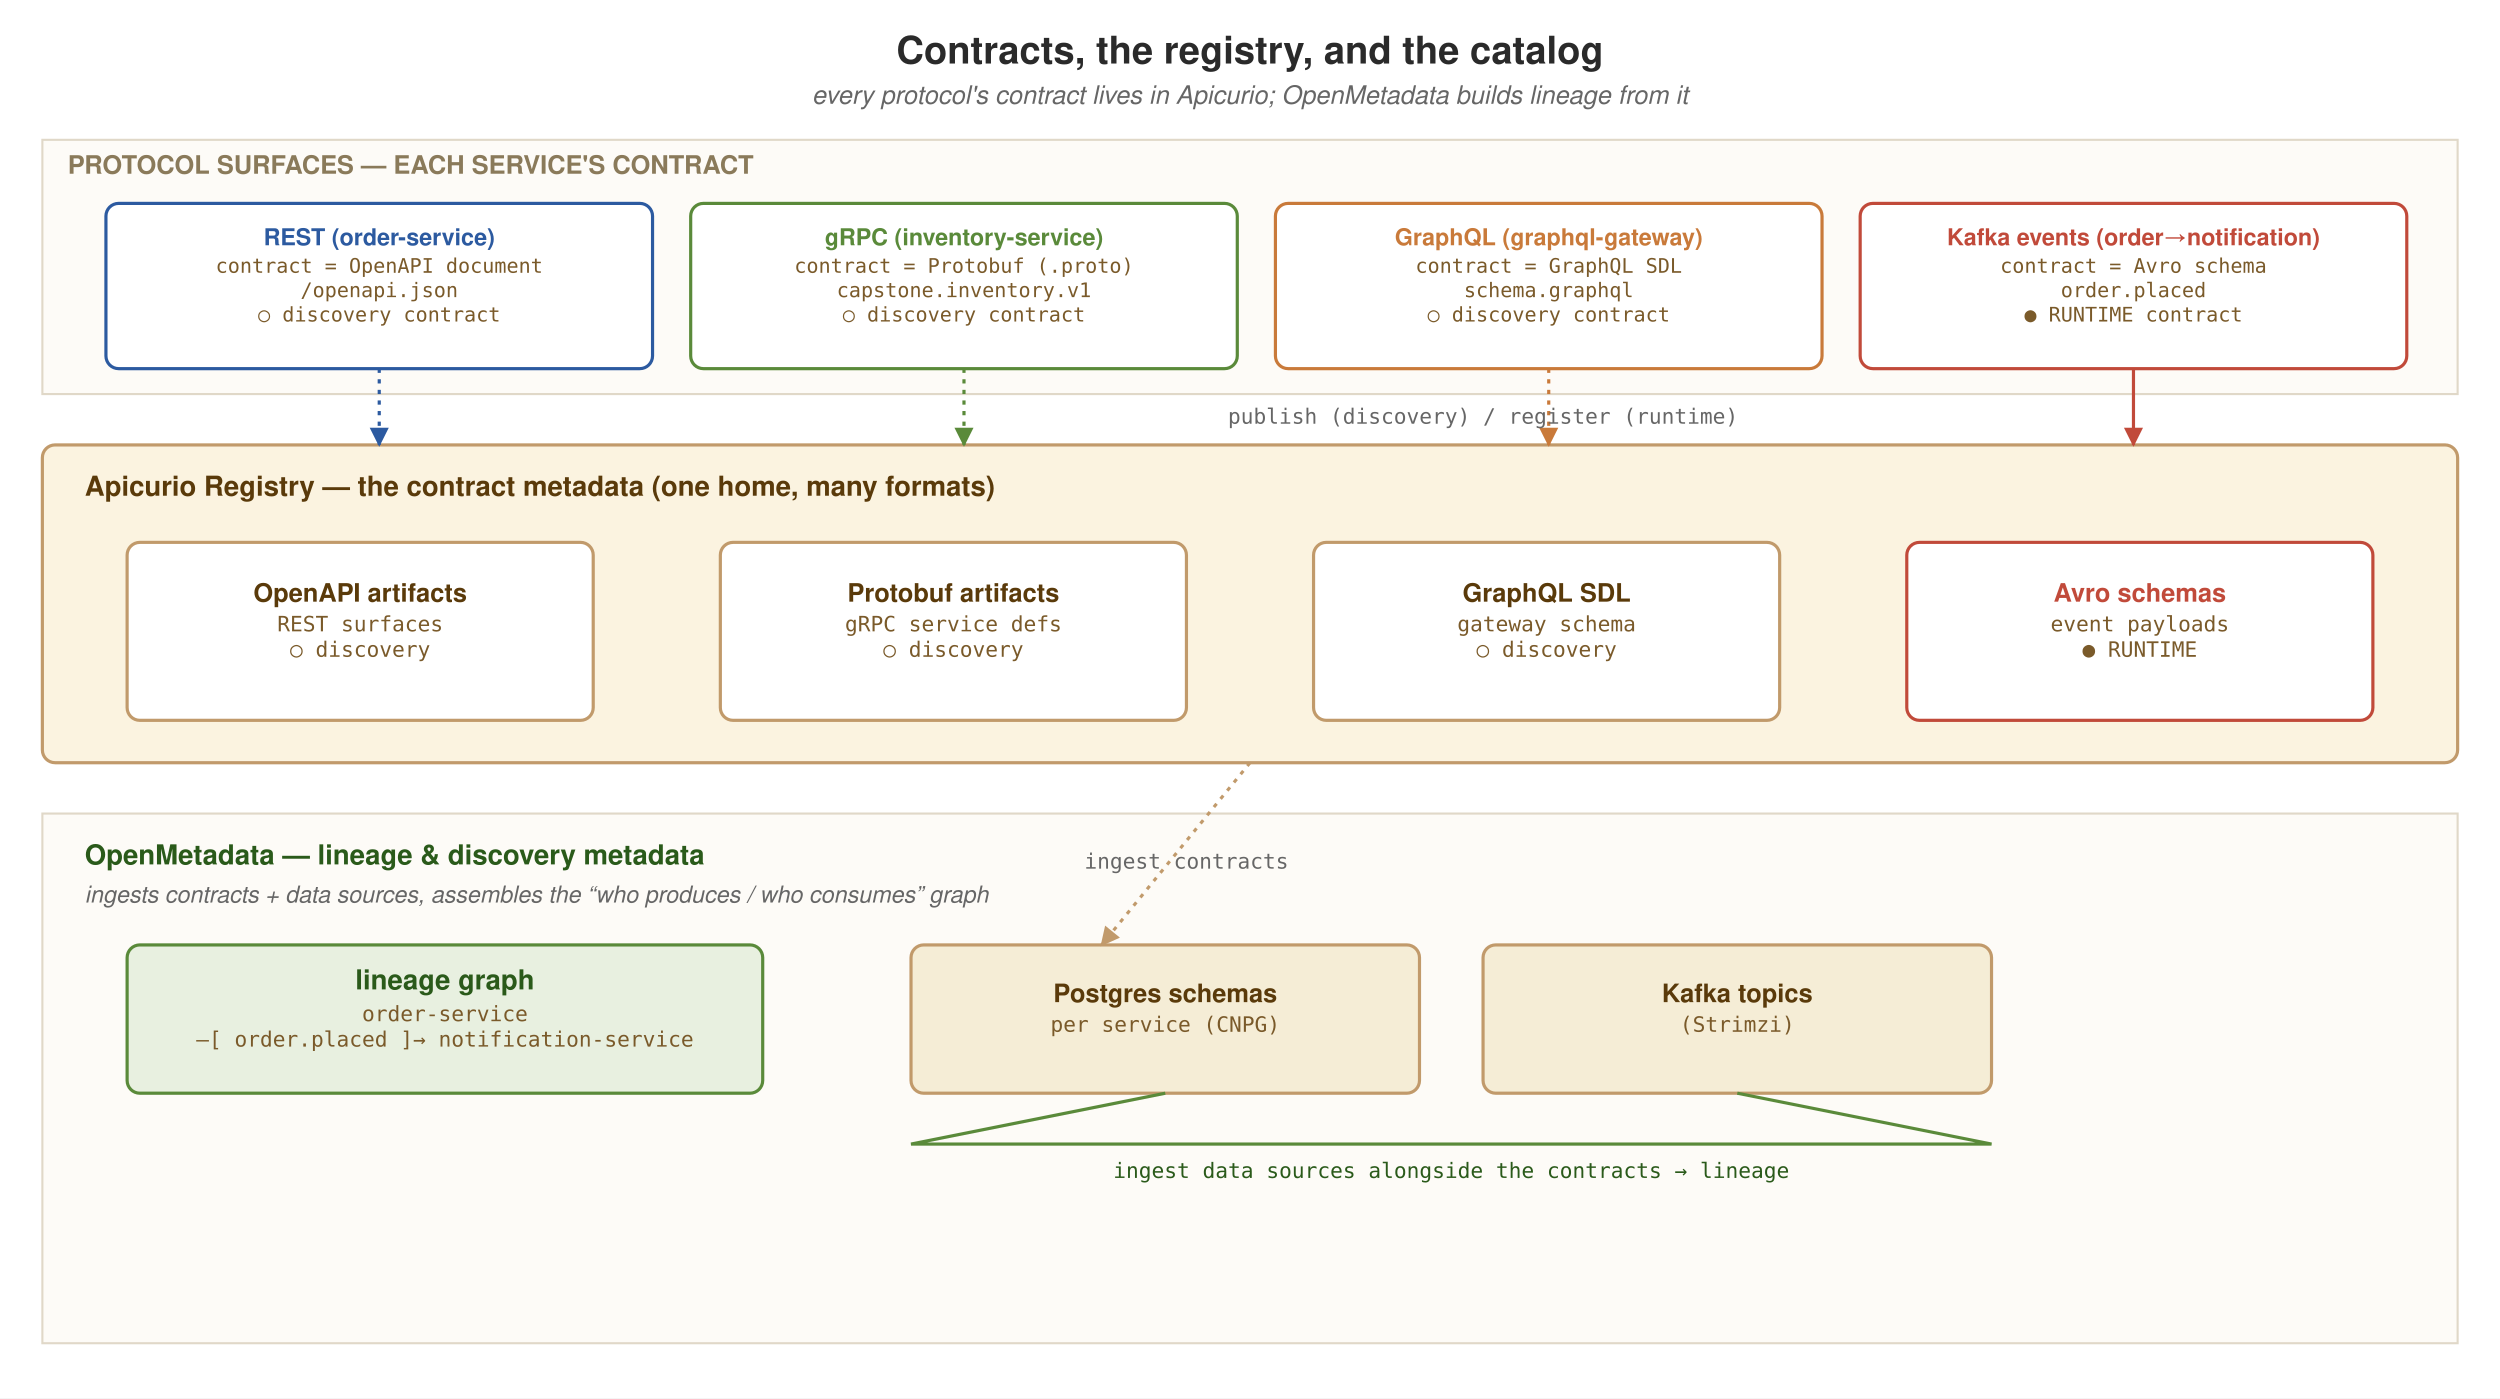
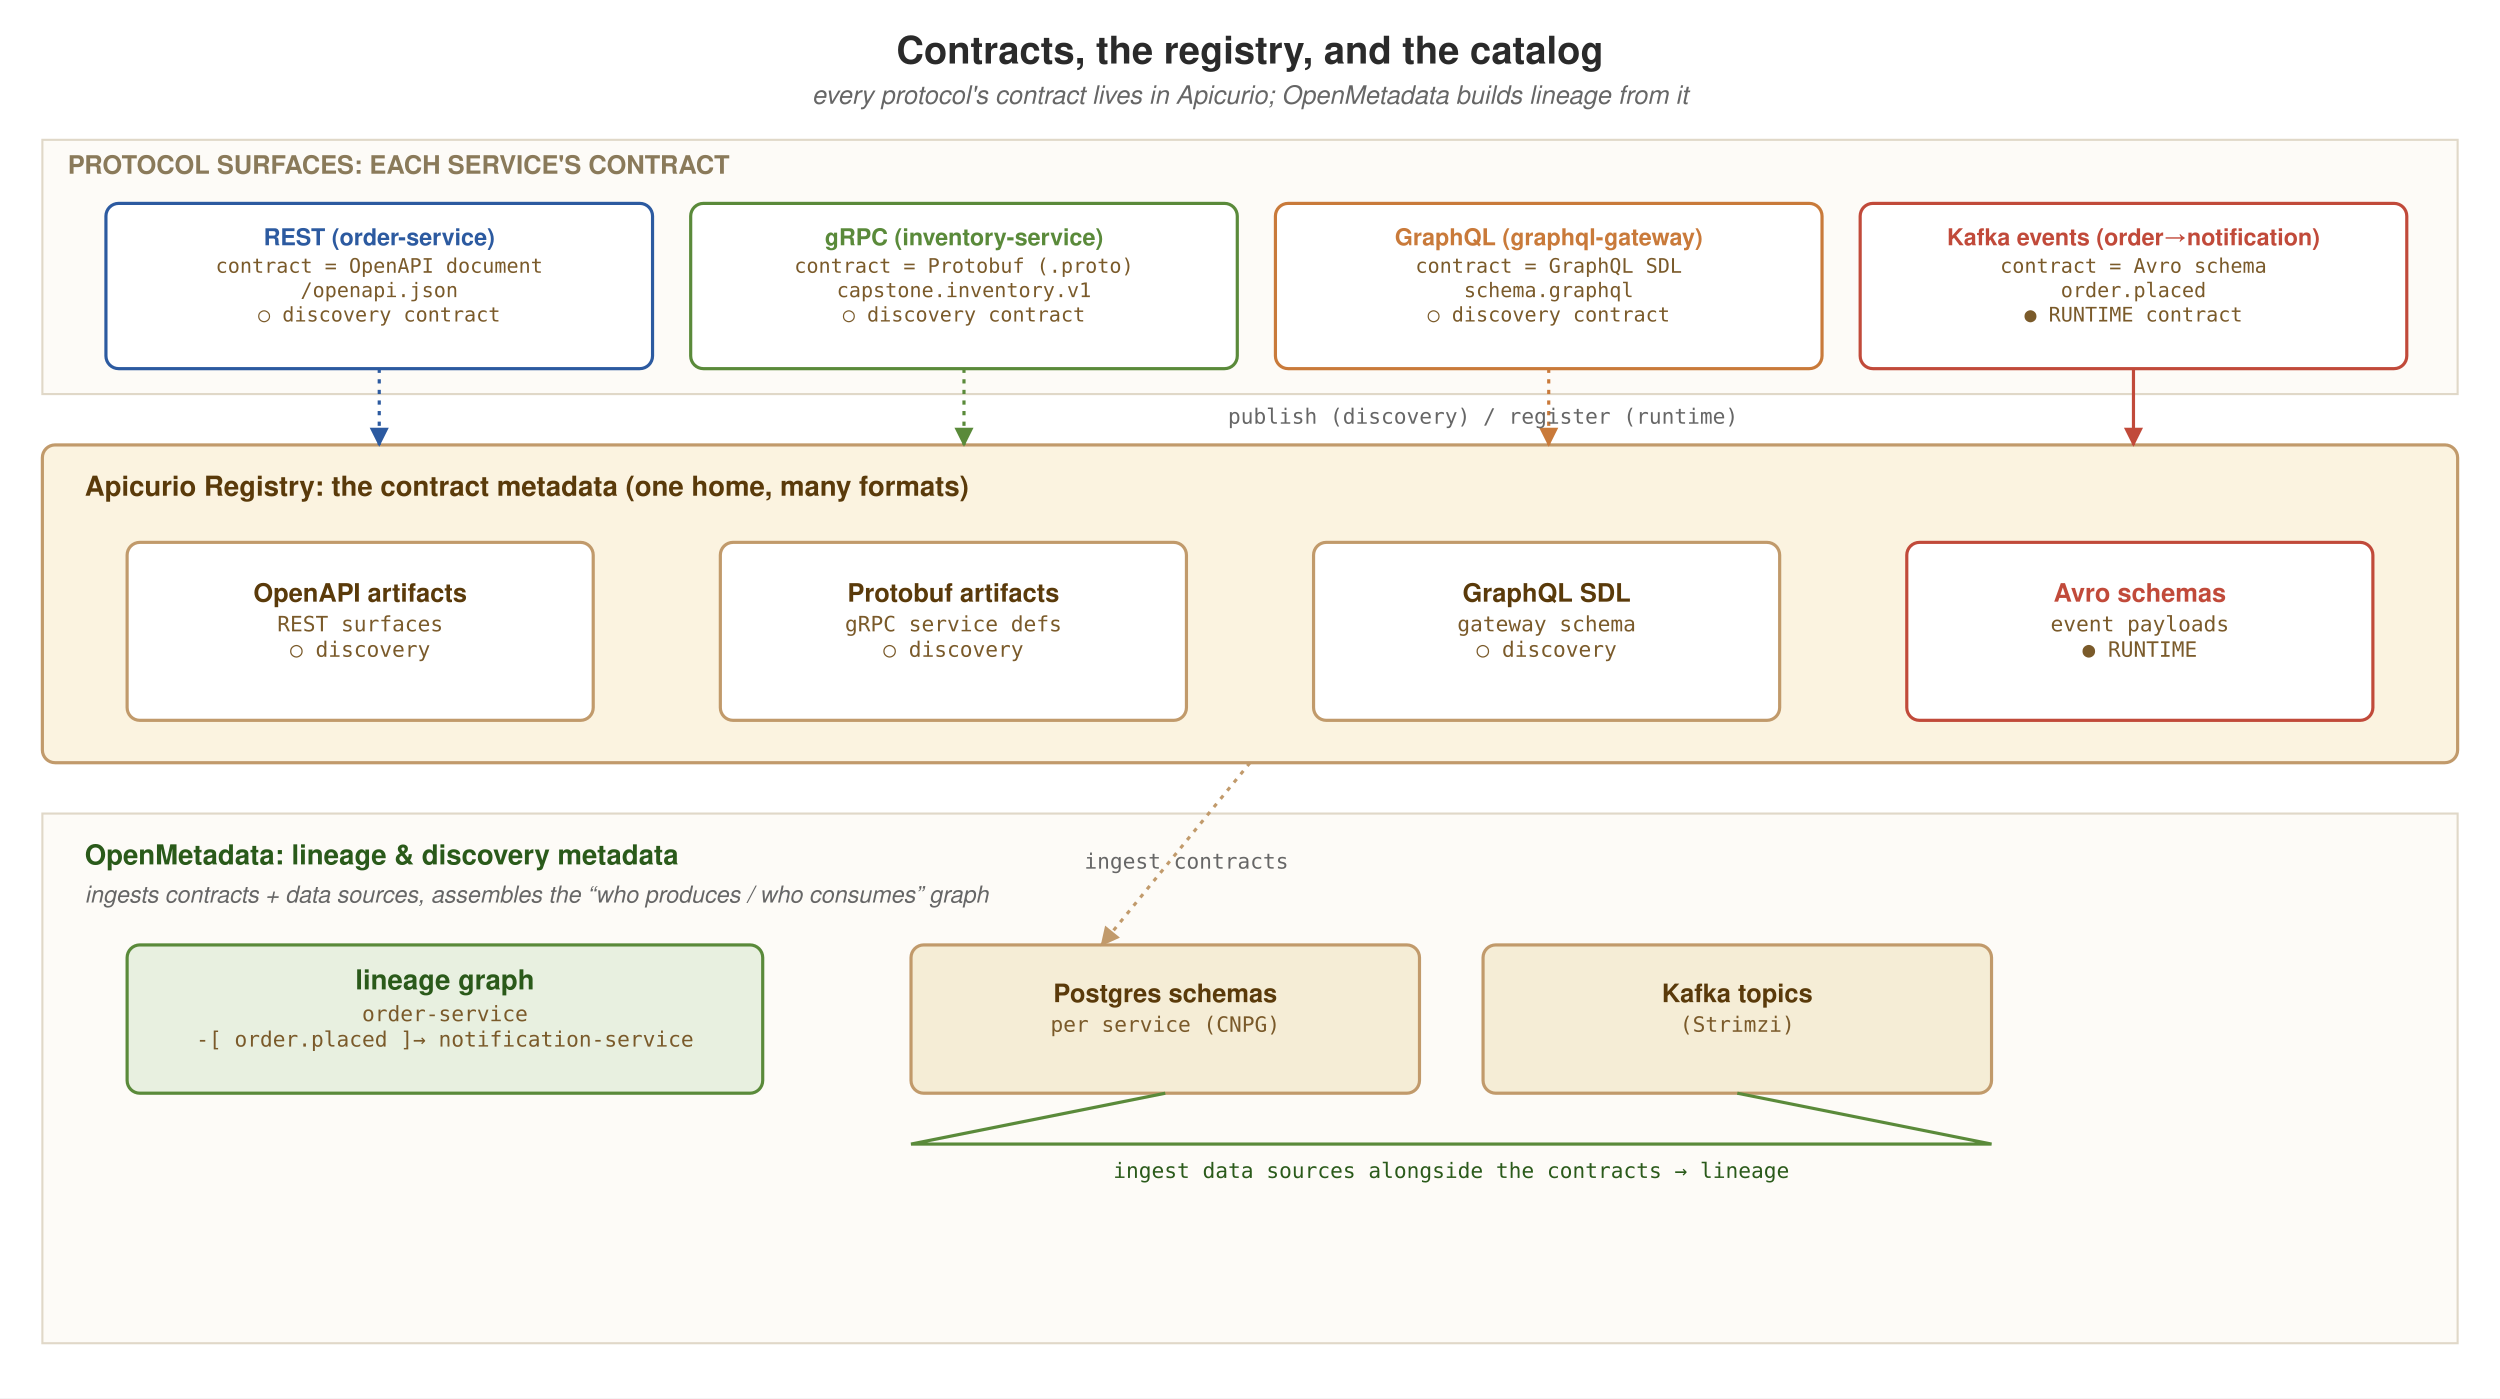
<svg xmlns="http://www.w3.org/2000/svg" viewBox="0 0 1180 660" font-family="Helvetica, -apple-system, 'Segoe UI', Roboto, sans-serif">
  <rect x="0" y="0" width="1180" height="660" fill="#ffffff" />
  <defs>
    <marker id="mk_2c5aa0_dotted" viewBox="0 0 10 10" refX="9" refY="5" markerWidth="6" markerHeight="6" orient="auto">
      <path d="M0,0 L10,5 L0,10 z" fill="#2c5aa0" />
    </marker>
    <marker id="mk_5a8a3a_dotted" viewBox="0 0 10 10" refX="9" refY="5" markerWidth="6" markerHeight="6" orient="auto">
      <path d="M0,0 L10,5 L0,10 z" fill="#5a8a3a" />
    </marker>
    <marker id="mk_5a8a3a_solid" viewBox="0 0 10 10" refX="9" refY="5" markerWidth="6" markerHeight="6" orient="auto">
      <path d="M0,0 L10,5 L0,10 z" fill="#5a8a3a" />
    </marker>
    <marker id="mk_c14a3a_solid" viewBox="0 0 10 10" refX="9" refY="5" markerWidth="6" markerHeight="6" orient="auto">
      <path d="M0,0 L10,5 L0,10 z" fill="#c14a3a" />
    </marker>
    <marker id="mk_c19a6b_dotted" viewBox="0 0 10 10" refX="9" refY="5" markerWidth="6" markerHeight="6" orient="auto">
      <path d="M0,0 L10,5 L0,10 z" fill="#c19a6b" />
    </marker>
    <marker id="mk_c97a3a_dotted" viewBox="0 0 10 10" refX="9" refY="5" markerWidth="6" markerHeight="6" orient="auto">
      <path d="M0,0 L10,5 L0,10 z" fill="#c97a3a" />
    </marker>
  </defs>
  <text x="590" y="30" font-size="18" fill="#2a2a2a" text-anchor="middle" font-weight="700">Contracts, the registry, and the catalog</text>
  <text x="590" y="49" font-size="12" fill="#666666" text-anchor="middle" font-style="italic">every protocol's contract lives in Apicurio; OpenMetadata builds lineage from it</text>
  <rect x="20" y="66" width="1140" height="120" fill="#fdfbf7" stroke="#e0d8c8" stroke-width="1" />
-   <text x="32" y="82" font-size="12" fill="#8a7a5a" text-anchor="start" font-weight="600">PROTOCOL SURFACES — EACH SERVICE'S CONTRACT</text>
+   <text x="32" y="82" font-size="12" fill="#8a7a5a" text-anchor="start" font-weight="600">PROTOCOL SURFACES: EACH SERVICE'S CONTRACT</text>
  <rect x="50" y="96" width="258" height="78" fill="#ffffff" stroke="#2c5aa0" stroke-width="1.5" rx="6" />
  <text x="179.0" y="115.75" font-size="11" fill="#2c5aa0" text-anchor="middle" font-weight="600">REST  (order-service)</text>
  <text x="179.0" y="128.75" font-size="9.5" fill="#7a5a2a" text-anchor="middle" font-family="'SF Mono', Menlo, monospace">contract = OpenAPI document</text>
  <text x="179.0" y="140.25" font-size="9.5" fill="#7a5a2a" text-anchor="middle" font-family="'SF Mono', Menlo, monospace">/openapi.json</text>
  <text x="179.0" y="151.75" font-size="9.5" fill="#7a5a2a" text-anchor="middle" font-family="'SF Mono', Menlo, monospace">○ discovery contract</text>
  <rect x="326" y="96" width="258" height="78" fill="#ffffff" stroke="#5a8a3a" stroke-width="1.5" rx="6" />
  <text x="455.0" y="115.75" font-size="11" fill="#5a8a3a" text-anchor="middle" font-weight="600">gRPC  (inventory-service)</text>
  <text x="455.0" y="128.75" font-size="9.5" fill="#7a5a2a" text-anchor="middle" font-family="'SF Mono', Menlo, monospace">contract = Protobuf (.proto)</text>
  <text x="455.0" y="140.25" font-size="9.5" fill="#7a5a2a" text-anchor="middle" font-family="'SF Mono', Menlo, monospace">capstone.inventory.v1</text>
  <text x="455.0" y="151.75" font-size="9.5" fill="#7a5a2a" text-anchor="middle" font-family="'SF Mono', Menlo, monospace">○ discovery contract</text>
  <rect x="602" y="96" width="258" height="78" fill="#ffffff" stroke="#c97a3a" stroke-width="1.5" rx="6" />
  <text x="731.0" y="115.75" font-size="11" fill="#c97a3a" text-anchor="middle" font-weight="600">GraphQL  (graphql-gateway)</text>
  <text x="731.0" y="128.75" font-size="9.5" fill="#7a5a2a" text-anchor="middle" font-family="'SF Mono', Menlo, monospace">contract = GraphQL SDL</text>
  <text x="731.0" y="140.25" font-size="9.5" fill="#7a5a2a" text-anchor="middle" font-family="'SF Mono', Menlo, monospace">schema.graphql</text>
  <text x="731.0" y="151.75" font-size="9.5" fill="#7a5a2a" text-anchor="middle" font-family="'SF Mono', Menlo, monospace">○ discovery contract</text>
  <rect x="878" y="96" width="258" height="78" fill="#ffffff" stroke="#c14a3a" stroke-width="1.5" rx="6" />
  <text x="1007.0" y="115.75" font-size="11" fill="#c14a3a" text-anchor="middle" font-weight="600">Kafka events  (order→notification)</text>
  <text x="1007.0" y="128.75" font-size="9.5" fill="#7a5a2a" text-anchor="middle" font-family="'SF Mono', Menlo, monospace">contract = Avro schema</text>
  <text x="1007.0" y="140.25" font-size="9.5" fill="#7a5a2a" text-anchor="middle" font-family="'SF Mono', Menlo, monospace">order.placed</text>
  <text x="1007.0" y="151.75" font-size="9.5" fill="#7a5a2a" text-anchor="middle" font-family="'SF Mono', Menlo, monospace">● RUNTIME contract</text>
  <rect x="20" y="210" width="1140" height="150" fill="#fbf3e0" stroke="#c19a6b" stroke-width="1.5" rx="6" />
-   <text x="40" y="234" font-size="13" fill="#5a3a0a" text-anchor="start" font-weight="600">Apicurio Registry — the contract metadata (one home, many formats)</text>
+   <text x="40" y="234" font-size="13" fill="#5a3a0a" text-anchor="start" font-weight="600">Apicurio Registry: the contract metadata (one home, many formats)</text>
  <rect x="60" y="256" width="220" height="84" fill="#ffffff" stroke="#c19a6b" stroke-width="1.5" rx="6" />
  <text x="170.0" y="284.0" font-size="12" fill="#5a3a0a" text-anchor="middle" font-weight="600">OpenAPI artifacts</text>
  <text x="170.0" y="298.0" font-size="10" fill="#7a5a2a" text-anchor="middle" font-family="'SF Mono', Menlo, monospace">REST surfaces</text>
  <text x="170.0" y="310.0" font-size="10" fill="#7a5a2a" text-anchor="middle" font-family="'SF Mono', Menlo, monospace">○ discovery</text>
  <rect x="340" y="256" width="220" height="84" fill="#ffffff" stroke="#c19a6b" stroke-width="1.5" rx="6" />
  <text x="450.0" y="284.0" font-size="12" fill="#5a3a0a" text-anchor="middle" font-weight="600">Protobuf artifacts</text>
  <text x="450.0" y="298.0" font-size="10" fill="#7a5a2a" text-anchor="middle" font-family="'SF Mono', Menlo, monospace">gRPC service defs</text>
  <text x="450.0" y="310.0" font-size="10" fill="#7a5a2a" text-anchor="middle" font-family="'SF Mono', Menlo, monospace">○ discovery</text>
  <rect x="620" y="256" width="220" height="84" fill="#ffffff" stroke="#c19a6b" stroke-width="1.5" rx="6" />
  <text x="730.0" y="284.0" font-size="12" fill="#5a3a0a" text-anchor="middle" font-weight="600">GraphQL SDL</text>
  <text x="730.0" y="298.0" font-size="10" fill="#7a5a2a" text-anchor="middle" font-family="'SF Mono', Menlo, monospace">gateway schema</text>
  <text x="730.0" y="310.0" font-size="10" fill="#7a5a2a" text-anchor="middle" font-family="'SF Mono', Menlo, monospace">○ discovery</text>
  <rect x="900" y="256" width="220" height="84" fill="#ffffff" stroke="#c14a3a" stroke-width="1.5" rx="6" />
  <text x="1010.0" y="284.0" font-size="12" fill="#c14a3a" text-anchor="middle" font-weight="600">Avro schemas</text>
  <text x="1010.0" y="298.0" font-size="10" fill="#7a5a2a" text-anchor="middle" font-family="'SF Mono', Menlo, monospace">event payloads</text>
  <text x="1010.0" y="310.0" font-size="10" fill="#7a5a2a" text-anchor="middle" font-family="'SF Mono', Menlo, monospace">● RUNTIME</text>
  <polyline points="179.0,174 179.0,210" fill="none" stroke="#2c5aa0" stroke-width="1.5" stroke-dasharray="2,3" marker-end="url(#mk_2c5aa0_dotted)" />
  <polyline points="455.0,174 455.0,210" fill="none" stroke="#5a8a3a" stroke-width="1.5" stroke-dasharray="2,3" marker-end="url(#mk_5a8a3a_dotted)" />
  <polyline points="731.0,174 731.0,210" fill="none" stroke="#c97a3a" stroke-width="1.5" stroke-dasharray="2,3" marker-end="url(#mk_c97a3a_dotted)" />
  <polyline points="1007.0,174 1007.0,210" fill="none" stroke="#c14a3a" stroke-width="1.5" marker-end="url(#mk_c14a3a_solid)" />
  <text x="700" y="200" font-size="10" fill="#666666" text-anchor="middle" font-family="'SF Mono', Menlo, monospace">publish (discovery)  /  register (runtime)</text>
  <rect x="20" y="384" width="1140" height="250" fill="#fdfbf7" stroke="#e0d8c8" stroke-width="1" />
-   <text x="40" y="408" font-size="13" fill="#2a5a1a" text-anchor="start" font-weight="600">OpenMetadata — lineage &amp; discovery metadata</text>
+   <text x="40" y="408" font-size="13" fill="#2a5a1a" text-anchor="start" font-weight="600">OpenMetadata: lineage &amp; discovery metadata</text>
  <text x="40" y="426" font-size="11" fill="#666666" text-anchor="start" font-style="italic">ingests contracts + data sources, assembles the “who produces / who consumes” graph</text>
  <rect x="60" y="446" width="300" height="70" fill="#e8f0e0" stroke="#5a8a3a" stroke-width="1.5" rx="6" />
  <text x="210.0" y="467.0" font-size="13" fill="#2a5a1a" text-anchor="middle" font-weight="600">lineage graph</text>
  <text x="210.0" y="482.0" font-size="10" fill="#7a5a2a" text-anchor="middle" font-family="'SF Mono', Menlo, monospace">order-service</text>
-   <text x="210.0" y="494.0" font-size="10" fill="#7a5a2a" text-anchor="middle" font-family="'SF Mono', Menlo, monospace">—[ order.placed ]→ notification-service</text>
+   <text x="210.0" y="494.0" font-size="10" fill="#7a5a2a" text-anchor="middle" font-family="'SF Mono', Menlo, monospace">-[ order.placed ]→ notification-service</text>
  <rect x="430" y="446" width="240" height="70" fill="#f5edd6" stroke="#c19a6b" stroke-width="1.5" rx="6" />
  <text x="550.0" y="473.0" font-size="12" fill="#5a3a0a" text-anchor="middle" font-weight="600">Postgres schemas</text>
  <text x="550.0" y="487.0" font-size="10" fill="#7a5a2a" text-anchor="middle" font-family="'SF Mono', Menlo, monospace">per service (CNPG)</text>
  <rect x="700" y="446" width="240" height="70" fill="#f5edd6" stroke="#c19a6b" stroke-width="1.5" rx="6" />
  <text x="820.0" y="473.0" font-size="12" fill="#5a3a0a" text-anchor="middle" font-weight="600">Kafka topics</text>
  <text x="820.0" y="487.0" font-size="10" fill="#7a5a2a" text-anchor="middle" font-family="'SF Mono', Menlo, monospace">(Strimzi)</text>
  <polyline points="590,360 520,446" fill="none" stroke="#c19a6b" stroke-width="1.5" stroke-dasharray="2,3" marker-end="url(#mk_c19a6b_dotted)" />
  <text x="560" y="410" font-size="10" fill="#666666" text-anchor="middle" font-family="'SF Mono', Menlo, monospace">ingest contracts</text>
  <polyline points="550,516 430,540 940,540 820,516" fill="none" stroke="#5a8a3a" stroke-width="1.5" />
  <text x="685" y="556" font-size="10" fill="#2a5a1a" text-anchor="middle" font-family="'SF Mono', Menlo, monospace">ingest data sources alongside the contracts → lineage</text>
</svg>
